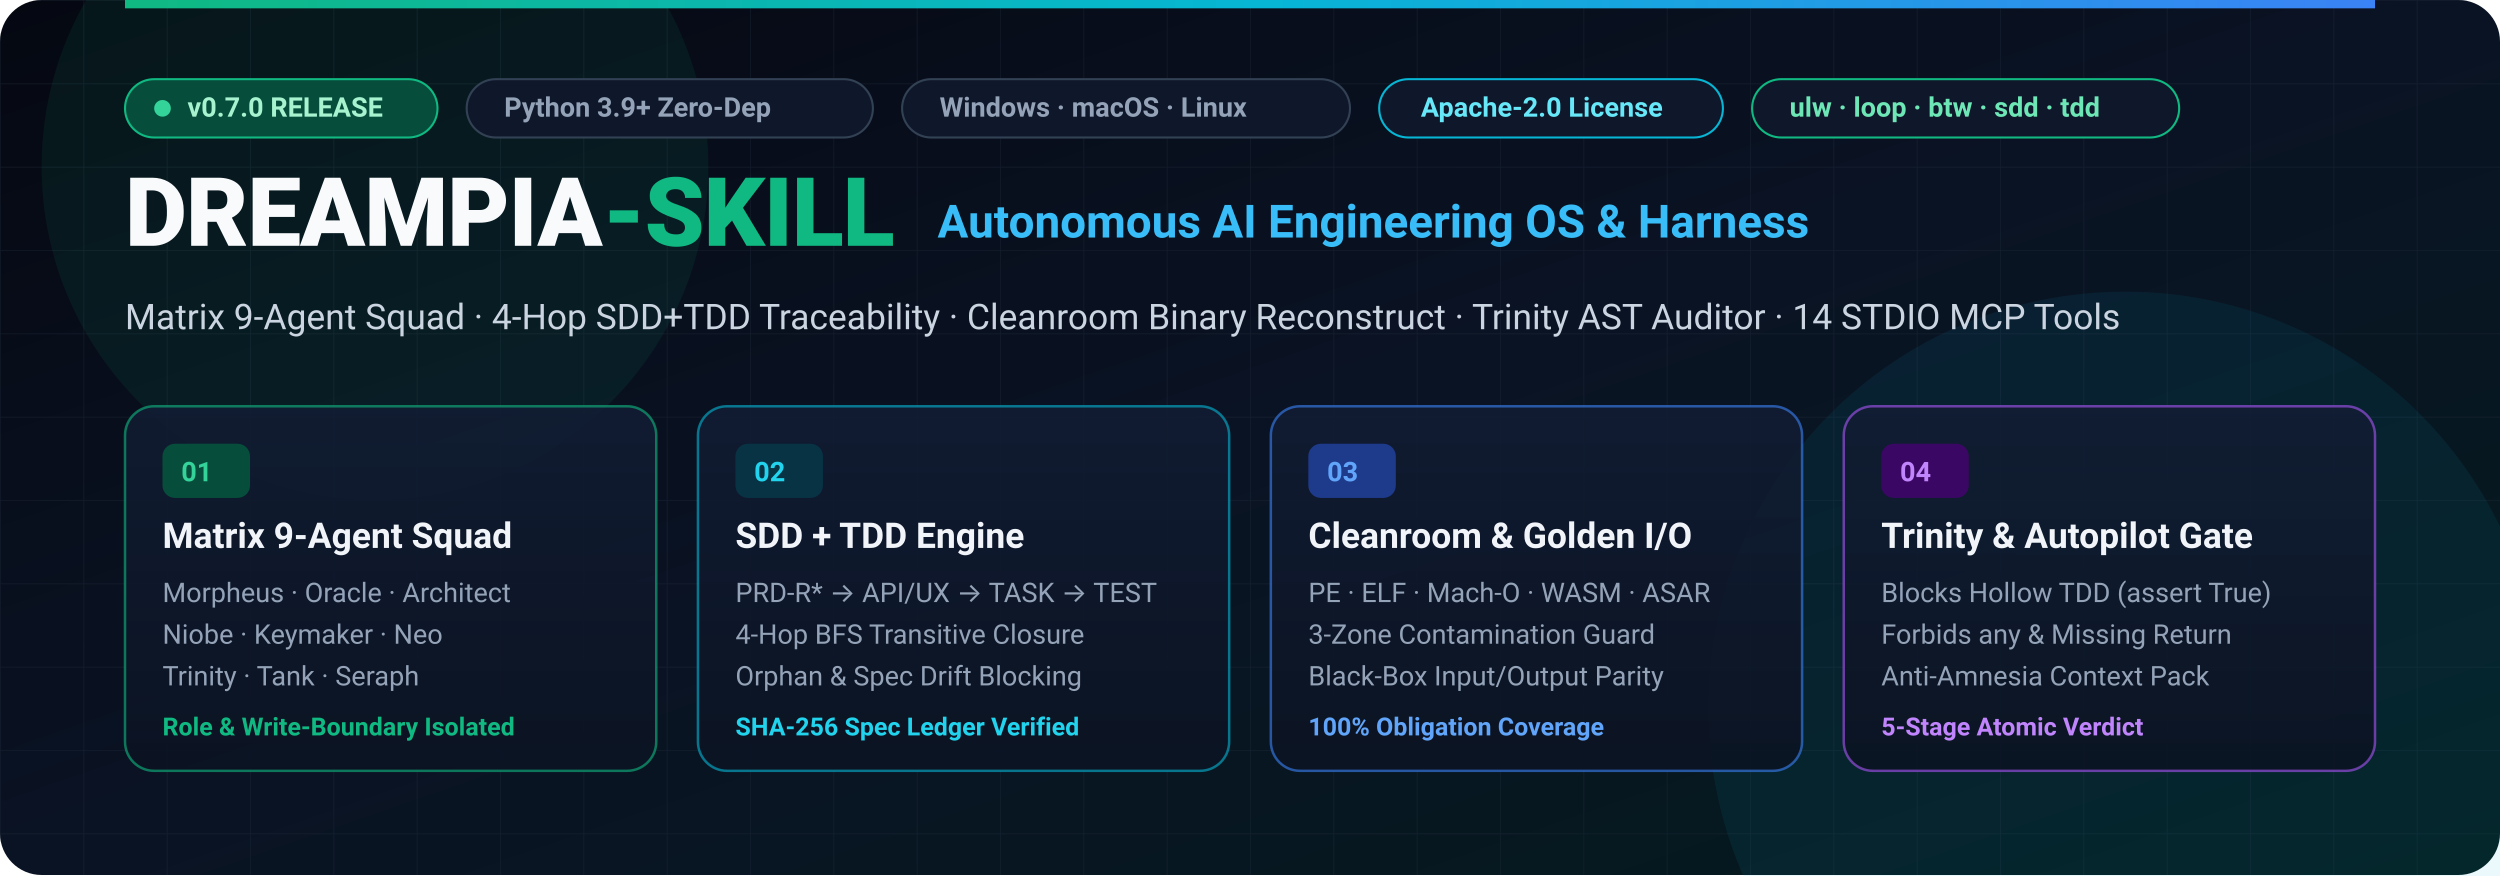
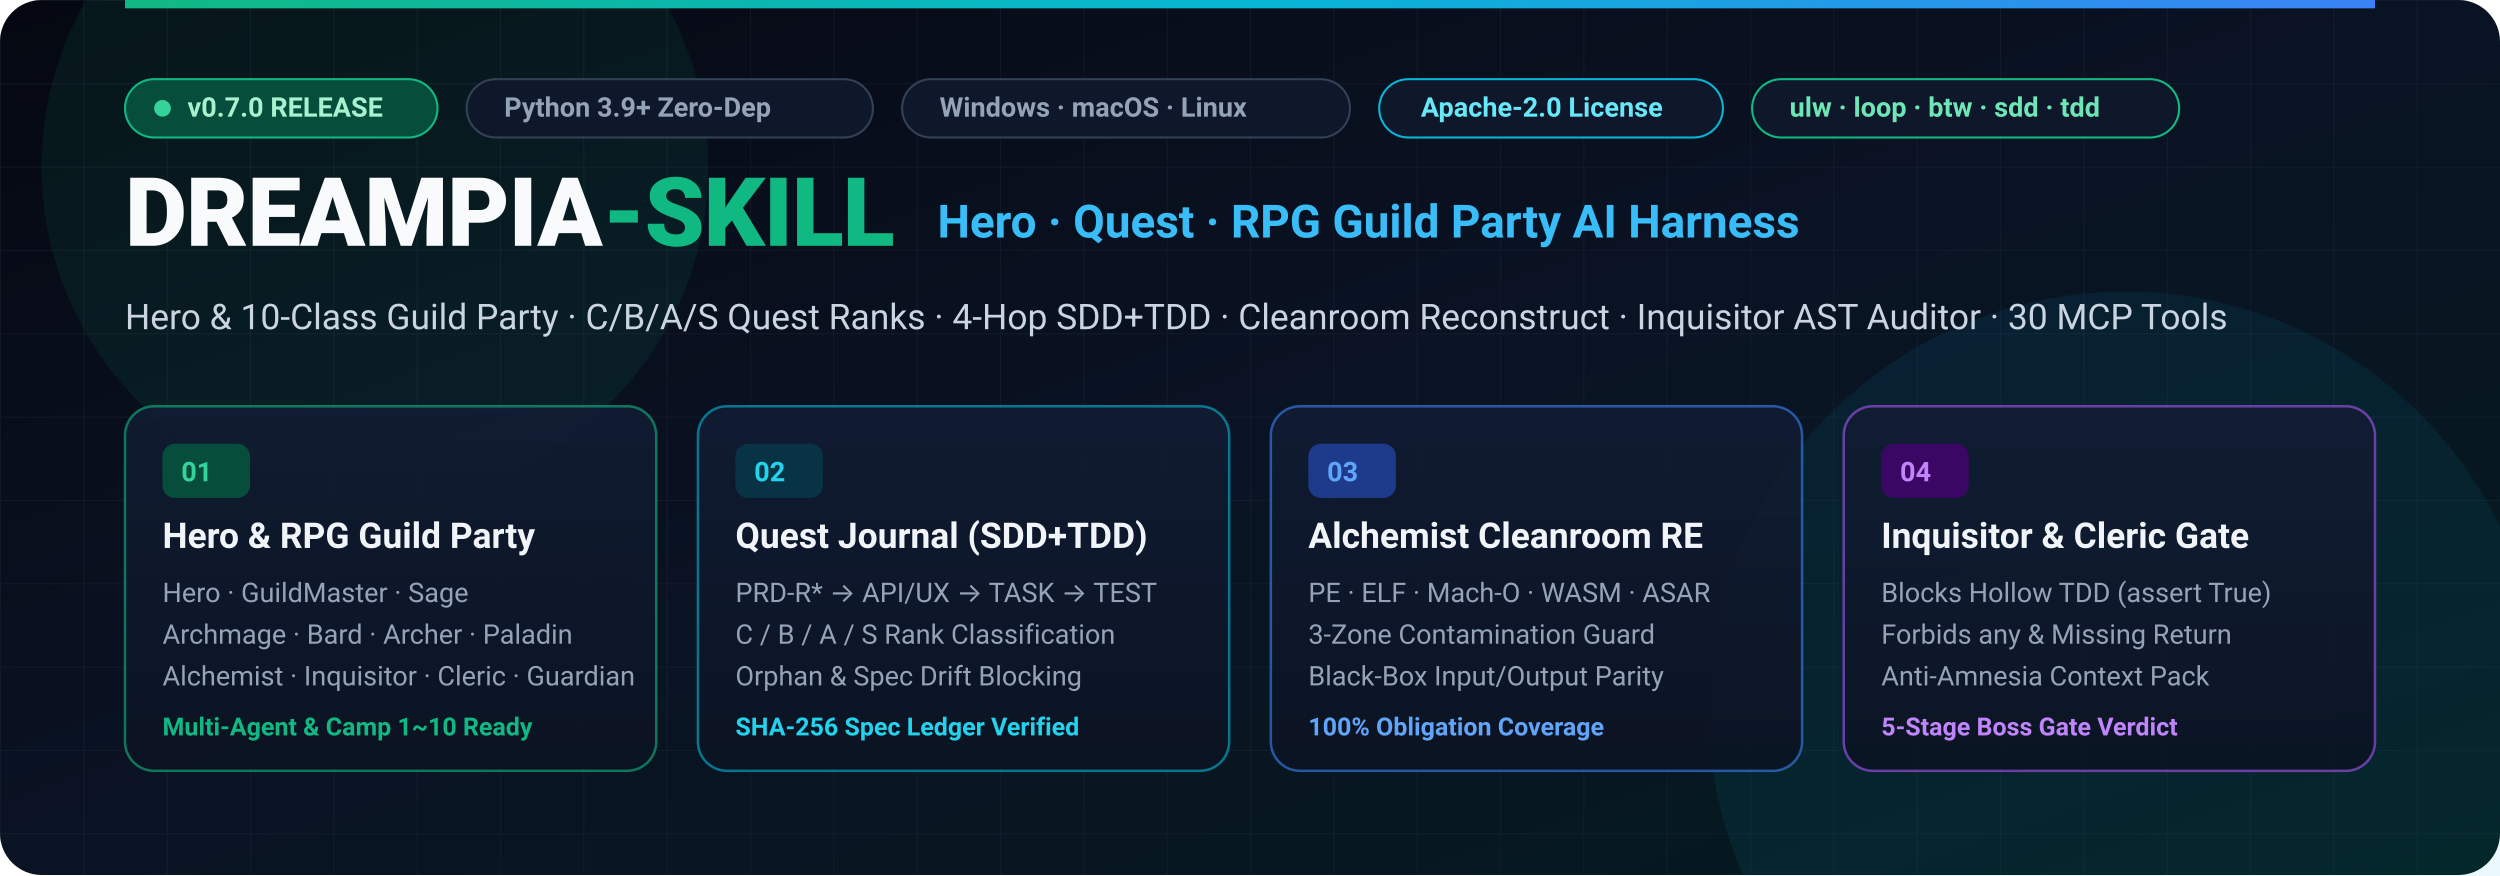
<svg xmlns="http://www.w3.org/2000/svg" viewBox="0 0 1200 420" width="100%" height="100%">
  <defs>
    <linearGradient id="bgGrad" x1="0%" y1="0%" x2="100%" y2="100%">
      <stop offset="0%" stop-color="#050811" />
      <stop offset="50%" stop-color="#0a1324" />
      <stop offset="100%" stop-color="#041b1d" />
    </linearGradient>
    <linearGradient id="accentGrad" x1="0%" y1="0%" x2="100%" y2="0%">
      <stop offset="0%" stop-color="#10b981" />
      <stop offset="50%" stop-color="#06b6d4" />
      <stop offset="100%" stop-color="#3b82f6" />
    </linearGradient>
    <linearGradient id="cardGrad" x1="0%" y1="0%" x2="0%" y2="100%">
      <stop offset="0%" stop-color="#111c33" stop-opacity="0.88" />
      <stop offset="100%" stop-color="#0b1322" stop-opacity="0.92" />
    </linearGradient>
    <pattern id="grid" width="40" height="40" patternUnits="userSpaceOnUse">
      <path d="M 40 0 L 0 0 0 40" fill="none" stroke="#1e293b" stroke-width="0.7" stroke-opacity="0.5" />
    </pattern>
  </defs>
  <rect width="1200" height="420" rx="20" fill="url(#bgGrad)" />
  <rect width="1200" height="420" rx="20" fill="url(#grid)" />
  <circle cx="180" cy="80" r="160" fill="#10b981" opacity="0.08" />
  <circle cx="1020" cy="340" r="200" fill="#06b6d4" opacity="0.08" />
  <rect x="60" y="0" width="1080" height="4" fill="url(#accentGrad)" />
  <g transform="translate(60, 38)" font-family="system-ui, -apple-system, 'Segoe UI', Roboto, sans-serif" font-size="13" font-weight="600">
    <rect x="0" y="0" width="150" height="28" rx="14" fill="#064e3b" stroke="#10b981" stroke-width="1" />
    <circle cx="18" cy="14" r="4" fill="#34d399" />
    <text x="30" y="18" fill="#a7f3d0">v0.7.0 RELEASE</text>
    <rect x="164" y="0" width="195" height="28" rx="14" fill="#0f172a" stroke="#334155" stroke-width="1" />
    <text x="182" y="18" fill="#94a3b8">Python 3.9+ Zero-Dep</text>
    <rect x="373" y="0" width="215" height="28" rx="14" fill="#0f172a" stroke="#334155" stroke-width="1" />
    <text x="391" y="18" fill="#94a3b8">Windows · macOS · Linux</text>
    <rect x="602" y="0" width="165" height="28" rx="14" fill="#0f172a" stroke="#06b6d4" stroke-width="1" />
    <text x="622" y="18" fill="#67e8f9">Apache-2.0 License</text>
    <rect x="781" y="0" width="205" height="28" rx="14" fill="#0f172a" stroke="#10b981" stroke-width="1" />
    <text x="799" y="18" fill="#6ee7b7">ulw · loop · btw · sdd · tdd</text>
  </g>
  <g transform="translate(60, 118)" font-family="system-ui, -apple-system, 'Segoe UI', Roboto, sans-serif">
    <text x="0" y="0" font-size="46" font-weight="800" fill="#f8fafc" letter-spacing="-0.5">
      DREAMPIA<tspan fill="#10b981">-SKILL</tspan>
    </text>
    <text x="390" y="-4" font-size="22" font-weight="600" fill="#38bdf8">
-       Autonomous AI Engineering OS &amp; Harness
+       Hero · Quest · RPG Guild Party AI Harness
    </text>
    <text x="0" y="40" font-size="17" fill="#cbd5e1" font-weight="400">
-       Matrix 9-Agent Squad · 4-Hop SDD+TDD Traceability · Cleanroom Binary Reconstruct · Trinity AST Auditor · 14 STDIO MCP Tools
+       Hero &amp; 10-Class Guild Party · C/B/A/S Quest Ranks · 4-Hop SDD+TDD · Cleanroom Reconstruct · Inquisitor AST Auditor · 30 MCP Tools
    </text>
  </g>
  <g transform="translate(60, 195)" font-family="system-ui, -apple-system, 'Segoe UI', Roboto, sans-serif">
    <g transform="translate(0, 0)">
      <rect width="255" height="175" rx="14" fill="url(#cardGrad)" stroke="#10b981" stroke-width="1.2" stroke-opacity="0.6" />
      <rect x="18" y="18" width="42" height="26" rx="6" fill="#064e3b" />
      <text x="27" y="36" font-size="13" font-weight="700" fill="#34d399">01</text>
-       <text x="18" y="68" font-size="17" font-weight="700" fill="#f1f5f9">Matrix 9-Agent Squad</text>
-       <text x="18" y="94" font-size="13" fill="#94a3b8">Morpheus · Oracle · Architect</text>
-       <text x="18" y="114" font-size="13" fill="#94a3b8">Niobe · Keymaker · Neo</text>
-       <text x="18" y="134" font-size="13" fill="#94a3b8">Trinity · Tank · Seraph</text>
-       <text x="18" y="158" font-size="12" font-weight="600" fill="#10b981">Role &amp; Write-Boundary Isolated</text>
+       <text x="18" y="68" font-size="17" font-weight="700" fill="#f1f5f9">Hero &amp; RPG Guild Party</text>
+       <text x="18" y="94" font-size="13" fill="#94a3b8">Hero · GuildMaster · Sage</text>
+       <text x="18" y="114" font-size="13" fill="#94a3b8">Archmage · Bard · Archer · Paladin</text>
+       <text x="18" y="134" font-size="13" fill="#94a3b8">Alchemist · Inquisitor · Cleric · Guardian</text>
+       <text x="18" y="158" font-size="12" font-weight="600" fill="#10b981">Multi-Agent &amp; Camp 1~10 Ready</text>
    </g>
    <g transform="translate(275, 0)">
      <rect width="255" height="175" rx="14" fill="url(#cardGrad)" stroke="#06b6d4" stroke-width="1.2" stroke-opacity="0.6" />
      <rect x="18" y="18" width="42" height="26" rx="6" fill="#083344" />
      <text x="27" y="36" font-size="13" font-weight="700" fill="#22d3ee">02</text>
-       <text x="18" y="68" font-size="17" font-weight="700" fill="#f1f5f9">SDD + TDD Engine</text>
+       <text x="18" y="68" font-size="17" font-weight="700" fill="#f1f5f9">Quest Journal (SDD+TDD)</text>
      <text x="18" y="94" font-size="13" fill="#94a3b8">PRD-R* → API/UX → TASK → TEST</text>
-       <text x="18" y="114" font-size="13" fill="#94a3b8">4-Hop BFS Transitive Closure</text>
+       <text x="18" y="114" font-size="13" fill="#94a3b8">C / B / A / S Rank Classification</text>
      <text x="18" y="134" font-size="13" fill="#94a3b8">Orphan &amp; Spec Drift Blocking</text>
      <text x="18" y="158" font-size="12" font-weight="600" fill="#22d3ee">SHA-256 Spec Ledger Verified</text>
    </g>
    <g transform="translate(550, 0)">
      <rect width="255" height="175" rx="14" fill="url(#cardGrad)" stroke="#3b82f6" stroke-width="1.2" stroke-opacity="0.6" />
      <rect x="18" y="18" width="42" height="26" rx="6" fill="#1e3a8a" />
      <text x="27" y="36" font-size="13" font-weight="700" fill="#60a5fa">03</text>
-       <text x="18" y="68" font-size="17" font-weight="700" fill="#f1f5f9">Cleanroom &amp; Golden I/O</text>
+       <text x="18" y="68" font-size="17" font-weight="700" fill="#f1f5f9">Alchemist Cleanroom RE</text>
      <text x="18" y="94" font-size="13" fill="#94a3b8">PE · ELF · Mach-O · WASM · ASAR</text>
      <text x="18" y="114" font-size="13" fill="#94a3b8">3-Zone Contamination Guard</text>
      <text x="18" y="134" font-size="13" fill="#94a3b8">Black-Box Input/Output Parity</text>
      <text x="18" y="158" font-size="12" font-weight="600" fill="#60a5fa">100% Obligation Coverage</text>
    </g>
    <g transform="translate(825, 0)">
      <rect width="255" height="175" rx="14" fill="url(#cardGrad)" stroke="#a855f7" stroke-width="1.2" stroke-opacity="0.6" />
      <rect x="18" y="18" width="42" height="26" rx="6" fill="#3b0764" />
      <text x="27" y="36" font-size="13" font-weight="700" fill="#c084fc">04</text>
-       <text x="18" y="68" font-size="17" font-weight="700" fill="#f1f5f9">Trinity &amp; Autopilot Gate</text>
+       <text x="18" y="68" font-size="17" font-weight="700" fill="#f1f5f9">Inquisitor &amp; Cleric Gate</text>
      <text x="18" y="94" font-size="13" fill="#94a3b8">Blocks Hollow TDD (assert True)</text>
      <text x="18" y="114" font-size="13" fill="#94a3b8">Forbids any &amp; Missing Return</text>
      <text x="18" y="134" font-size="13" fill="#94a3b8">Anti-Amnesia Context Pack</text>
-       <text x="18" y="158" font-size="12" font-weight="600" fill="#c084fc">5-Stage Atomic Verdict</text>
+       <text x="18" y="158" font-size="12" font-weight="600" fill="#c084fc">5-Stage Boss Gate Verdict</text>
    </g>
  </g>
</svg>
